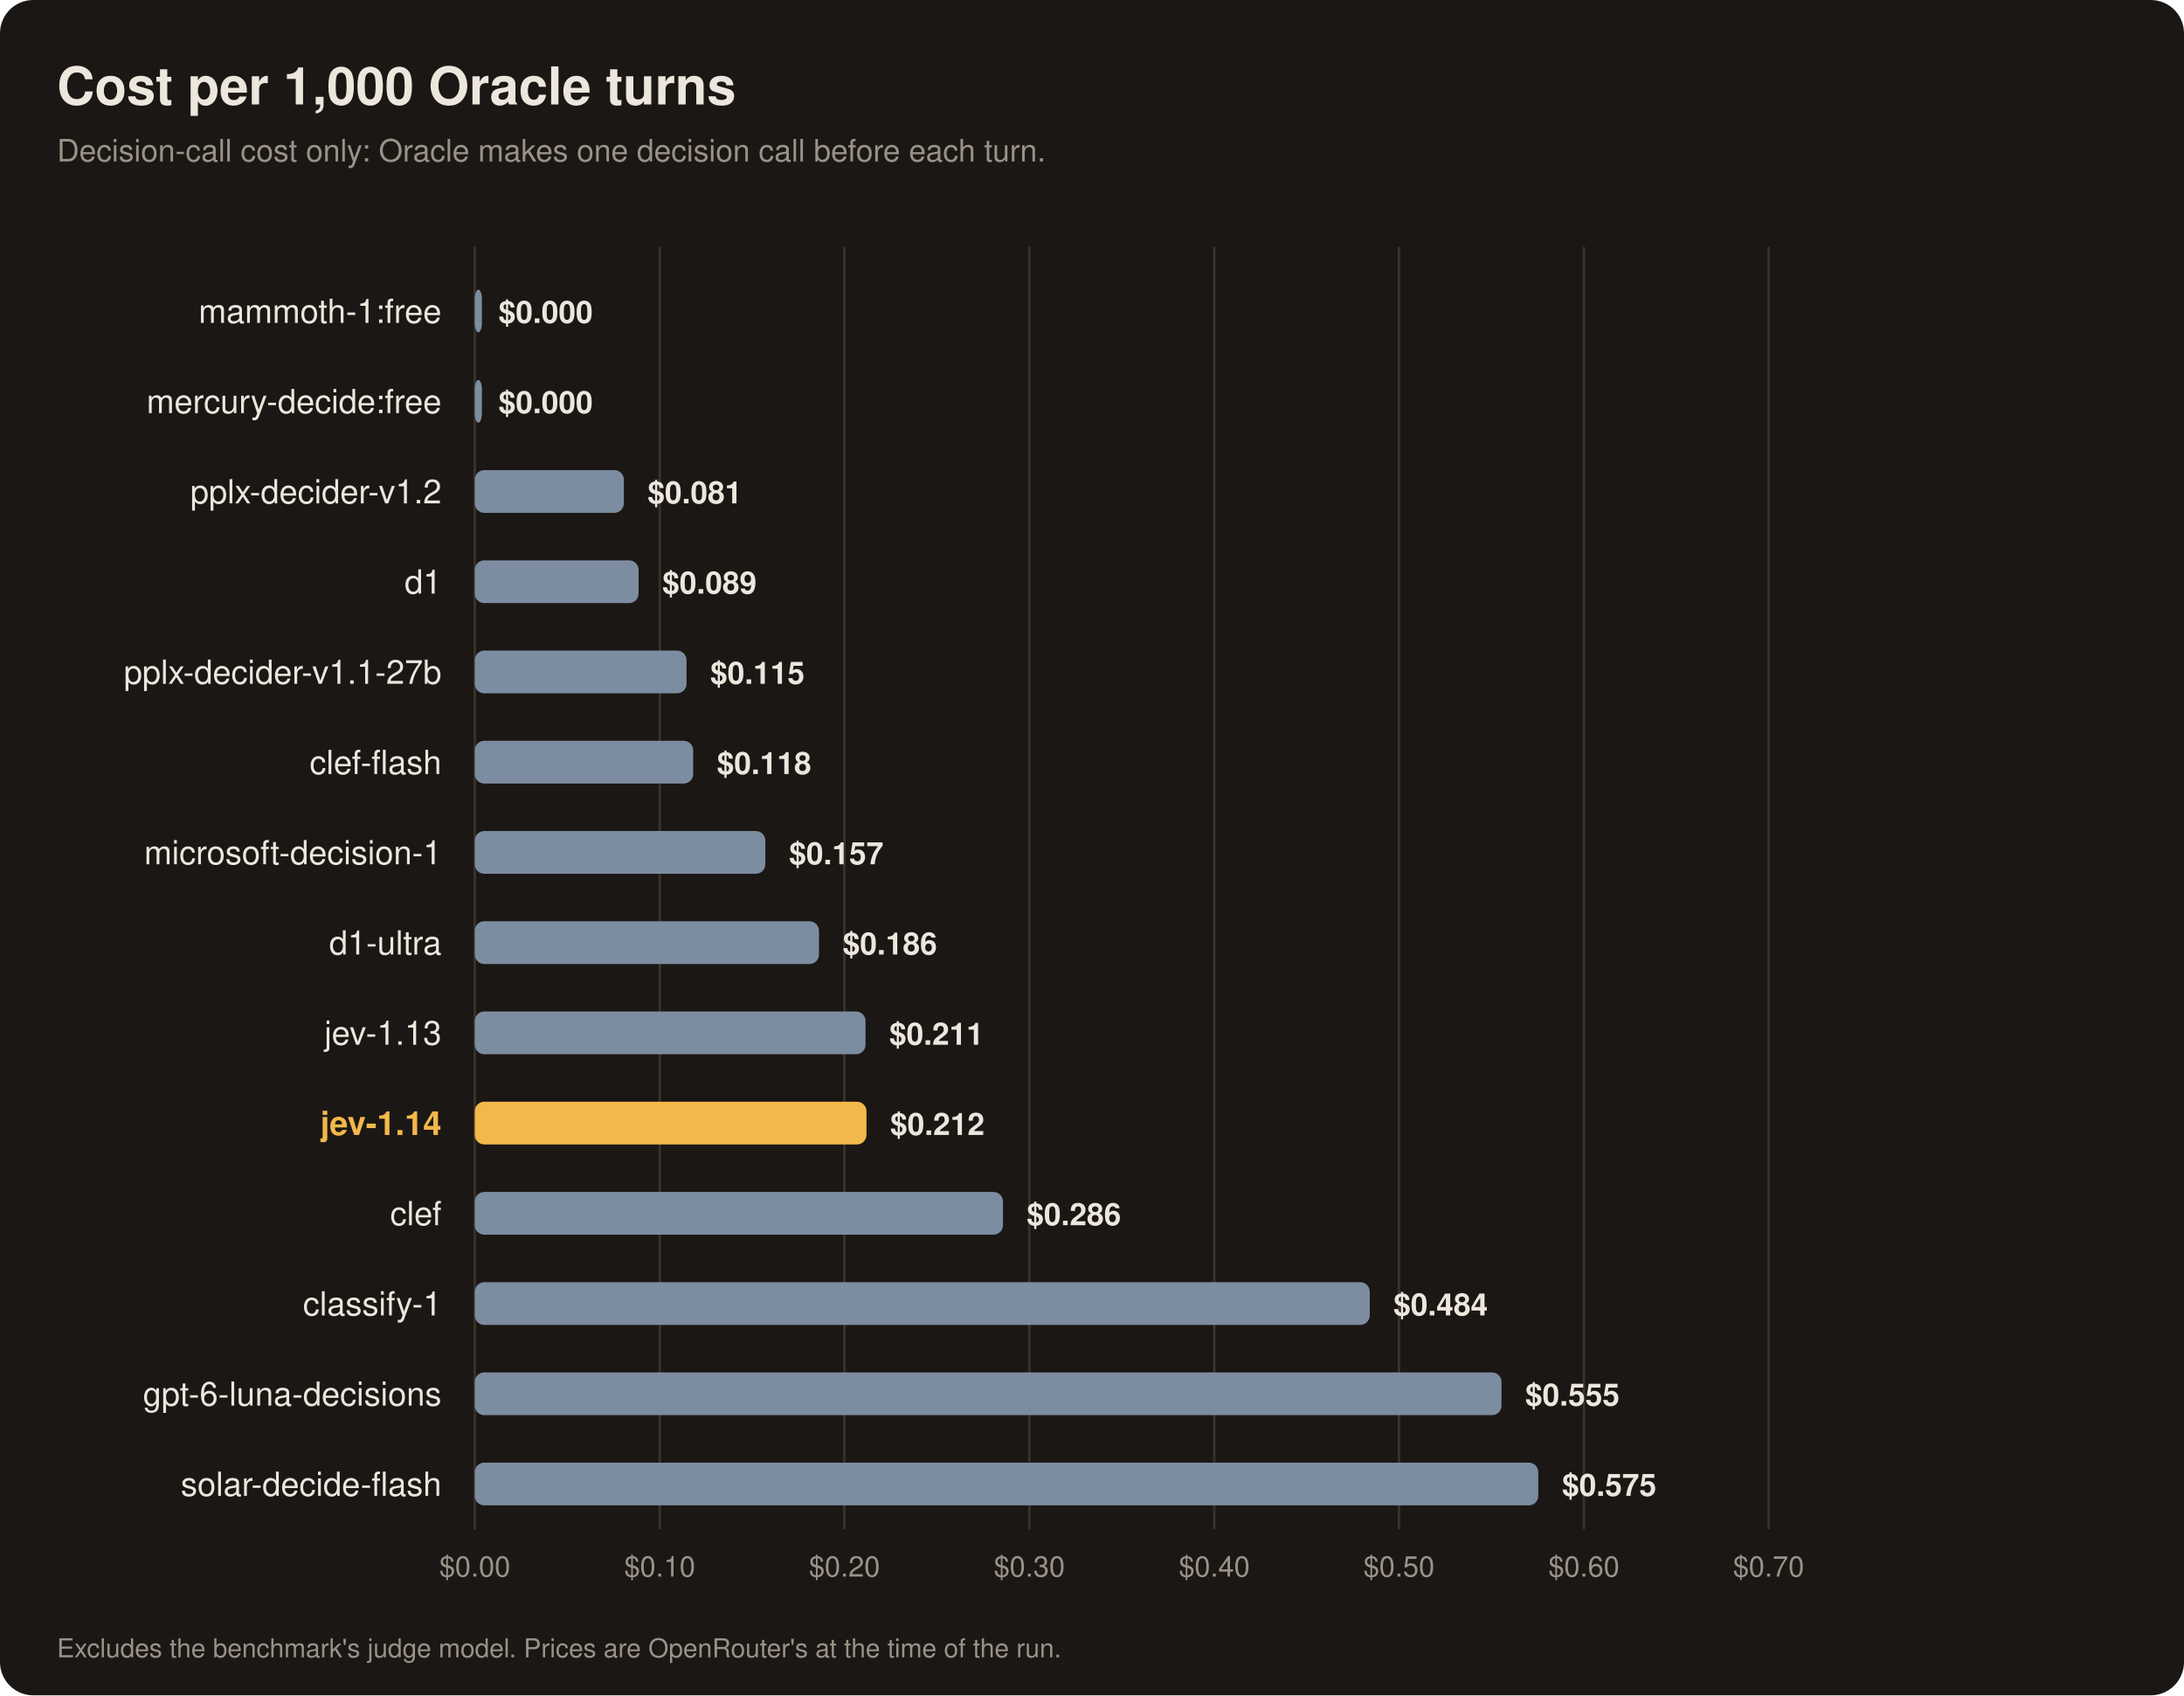
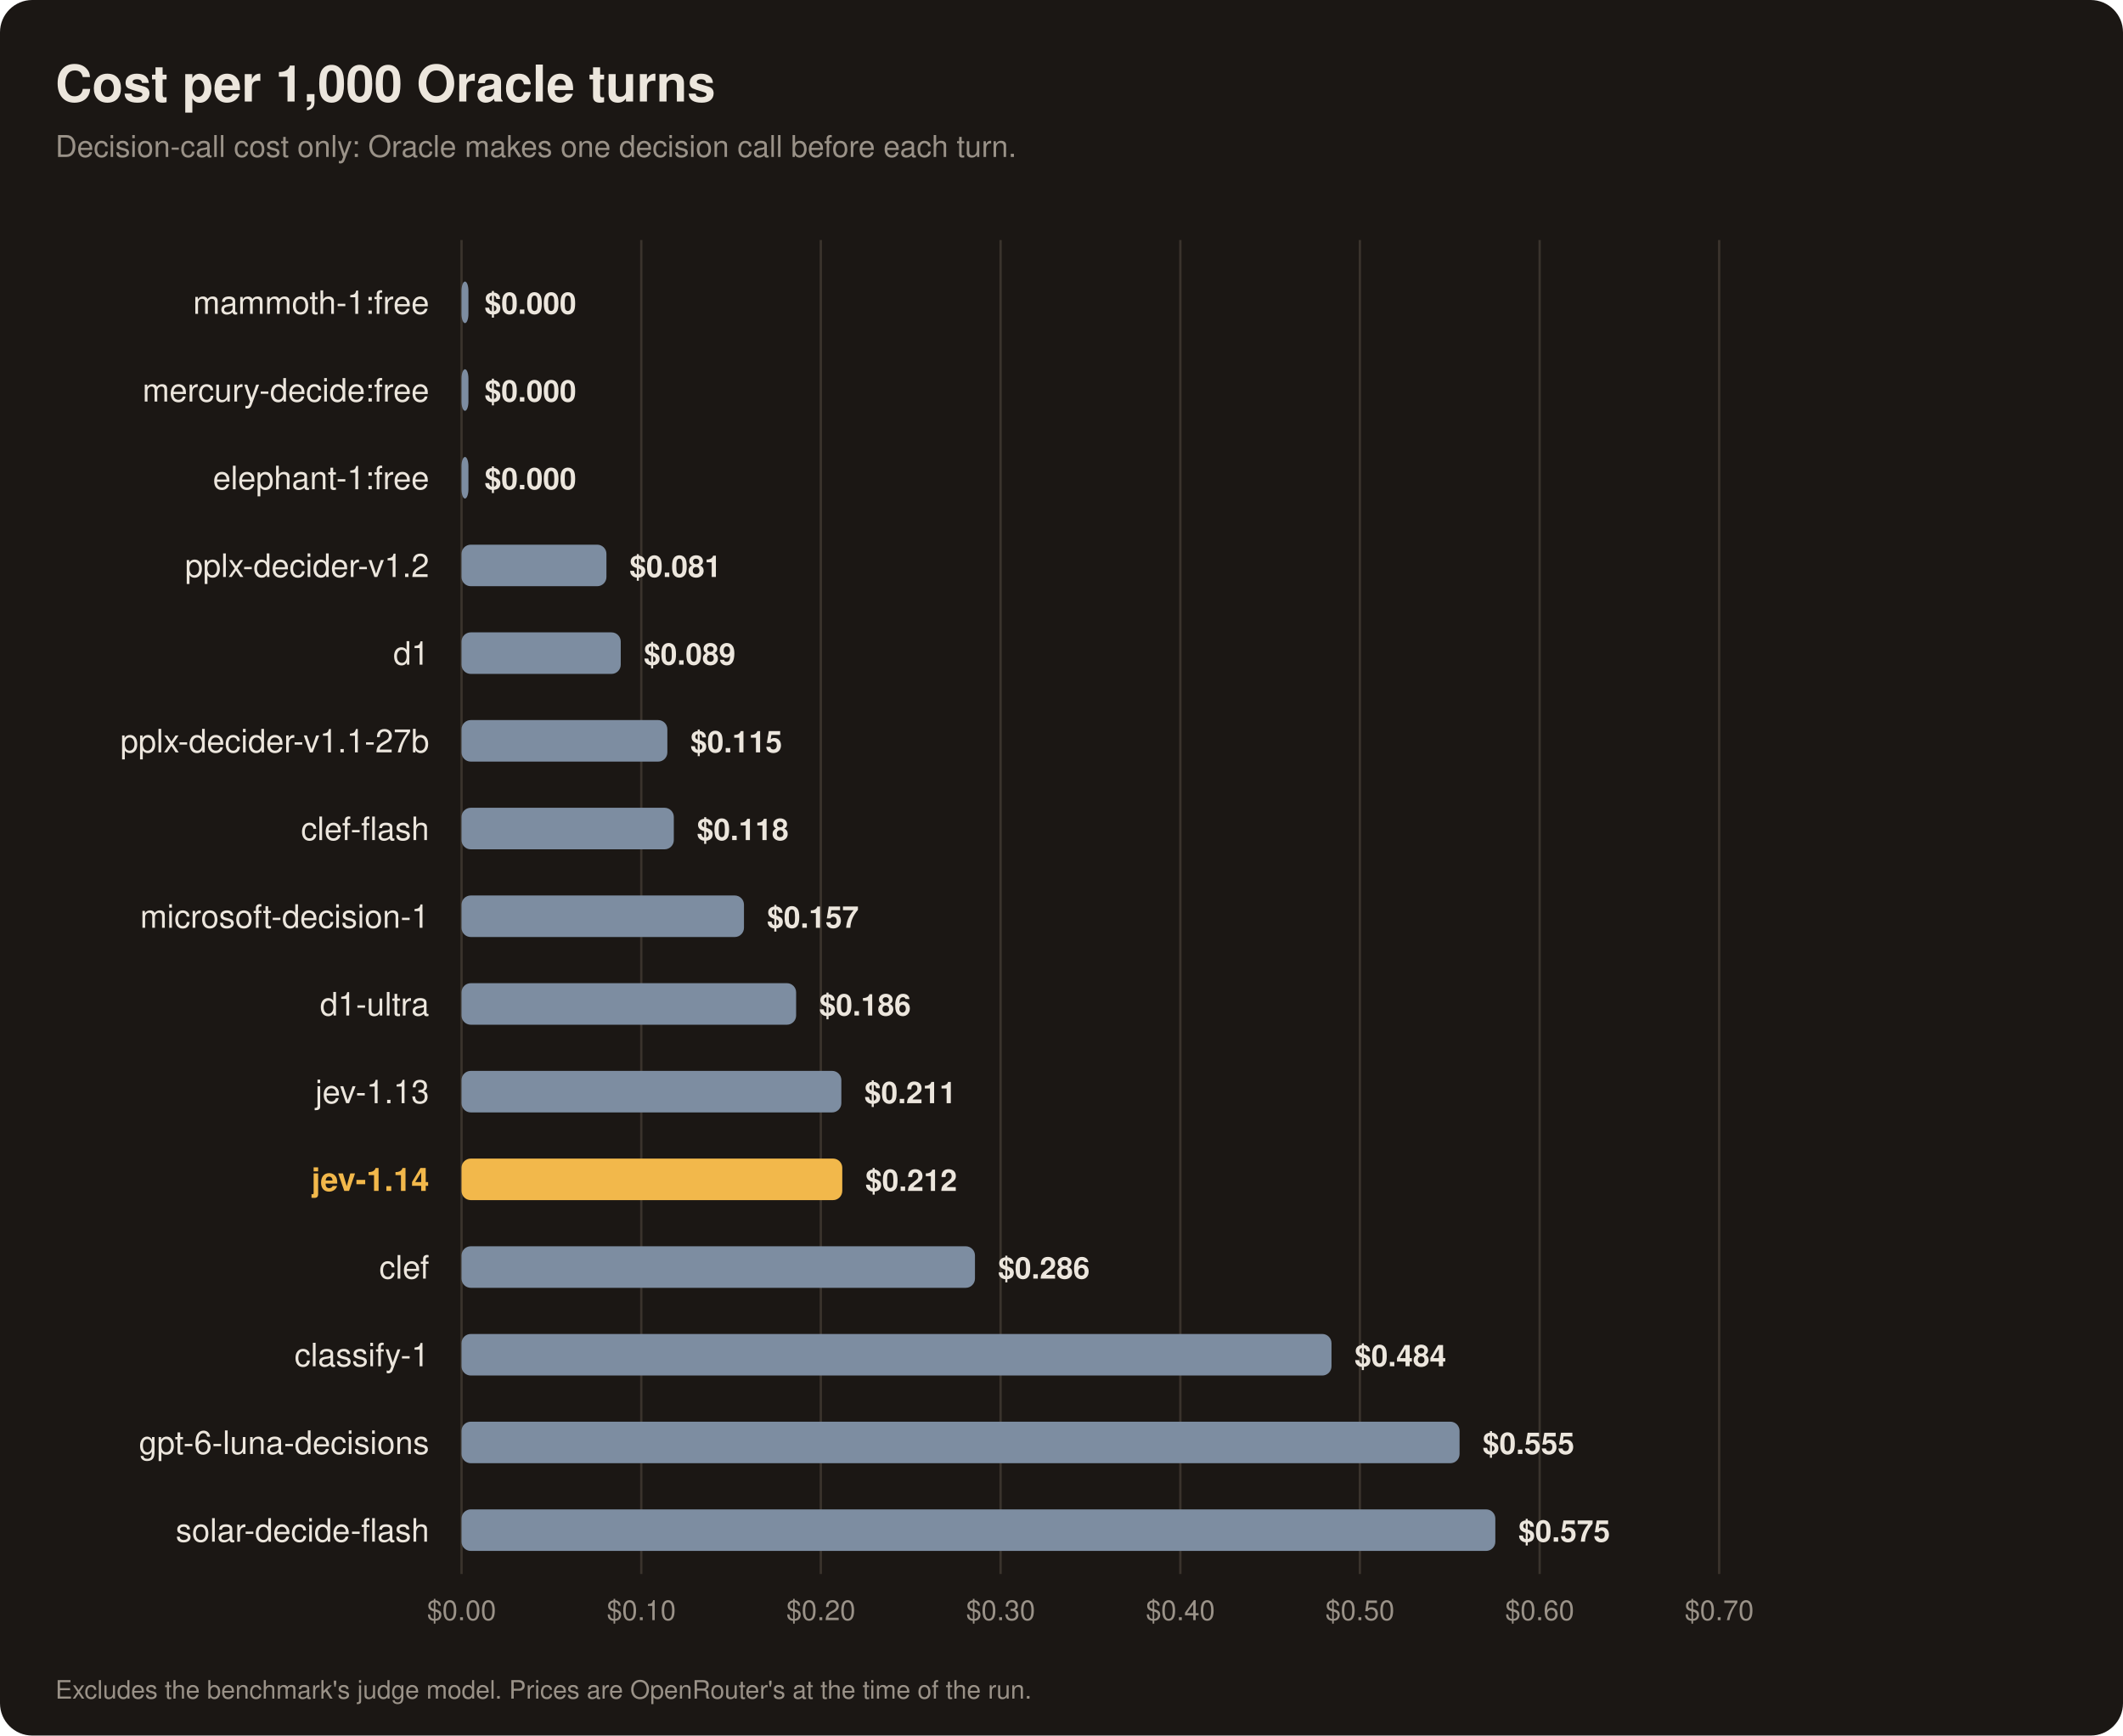
- <svg xmlns="http://www.w3.org/2000/svg" viewBox="0 0 920 714" width="920" role="img" aria-label="Cost per 1,000 Oracle turns" font-family="-apple-system,BlinkMacSystemFont,'Segoe UI',Helvetica,Arial,sans-serif">
-   <rect width="920" height="714" rx="14" fill="#1b1714" />
+ <svg xmlns="http://www.w3.org/2000/svg" viewBox="0 0 920 752" width="920" role="img" aria-label="Cost per 1,000 Oracle turns" font-family="-apple-system,BlinkMacSystemFont,'Segoe UI',Helvetica,Arial,sans-serif">
+   <rect width="920" height="752" rx="14" fill="#1b1714" />
  <text x="24.0" y="44.0" font-size="22" font-weight="700" fill="#ece6dd" text-anchor="start">Cost per 1,000 Oracle turns</text>
  <text x="24.0" y="68.0" font-size="13" font-weight="400" fill="#9a9288" text-anchor="start">Decision-call cost only: Oracle makes one decision call before each turn.</text>
-   <line x1="200.0" y1="104.0" x2="200.0" y2="644.0" stroke="#3a332c" stroke-width="1.0" />
-   <text x="200.0" y="664.0" font-size="12" font-weight="400" fill="#9a9288" text-anchor="middle">$0.00</text>
-   <line x1="277.9" y1="104.0" x2="277.9" y2="644.0" stroke="#3a332c" stroke-width="1.0" />
-   <text x="277.9" y="664.0" font-size="12" font-weight="400" fill="#9a9288" text-anchor="middle">$0.10</text>
-   <line x1="355.7" y1="104.0" x2="355.7" y2="644.0" stroke="#3a332c" stroke-width="1.0" />
-   <text x="355.7" y="664.0" font-size="12" font-weight="400" fill="#9a9288" text-anchor="middle">$0.20</text>
-   <line x1="433.6" y1="104.0" x2="433.6" y2="644.0" stroke="#3a332c" stroke-width="1.0" />
-   <text x="433.6" y="664.0" font-size="12" font-weight="400" fill="#9a9288" text-anchor="middle">$0.30</text>
-   <line x1="511.5" y1="104.0" x2="511.5" y2="644.0" stroke="#3a332c" stroke-width="1.0" />
-   <text x="511.5" y="664.0" font-size="12" font-weight="400" fill="#9a9288" text-anchor="middle">$0.40</text>
-   <line x1="589.3" y1="104.0" x2="589.3" y2="644.0" stroke="#3a332c" stroke-width="1.0" />
-   <text x="589.3" y="664.0" font-size="12" font-weight="400" fill="#9a9288" text-anchor="middle">$0.50</text>
-   <line x1="667.2" y1="104.0" x2="667.2" y2="644.0" stroke="#3a332c" stroke-width="1.0" />
-   <text x="667.2" y="664.0" font-size="12" font-weight="400" fill="#9a9288" text-anchor="middle">$0.60</text>
-   <line x1="745.0" y1="104.0" x2="745.0" y2="644.0" stroke="#3a332c" stroke-width="1.0" />
-   <text x="745.0" y="664.0" font-size="12" font-weight="400" fill="#9a9288" text-anchor="middle">$0.70</text>
+   <line x1="200.0" y1="104.0" x2="200.0" y2="682.0" stroke="#3a332c" stroke-width="1.0" />
+   <text x="200.0" y="702.0" font-size="12" font-weight="400" fill="#9a9288" text-anchor="middle">$0.00</text>
+   <line x1="277.9" y1="104.0" x2="277.9" y2="682.0" stroke="#3a332c" stroke-width="1.0" />
+   <text x="277.9" y="702.0" font-size="12" font-weight="400" fill="#9a9288" text-anchor="middle">$0.10</text>
+   <line x1="355.7" y1="104.0" x2="355.7" y2="682.0" stroke="#3a332c" stroke-width="1.0" />
+   <text x="355.7" y="702.0" font-size="12" font-weight="400" fill="#9a9288" text-anchor="middle">$0.20</text>
+   <line x1="433.6" y1="104.0" x2="433.6" y2="682.0" stroke="#3a332c" stroke-width="1.0" />
+   <text x="433.6" y="702.0" font-size="12" font-weight="400" fill="#9a9288" text-anchor="middle">$0.30</text>
+   <line x1="511.5" y1="104.0" x2="511.5" y2="682.0" stroke="#3a332c" stroke-width="1.0" />
+   <text x="511.5" y="702.0" font-size="12" font-weight="400" fill="#9a9288" text-anchor="middle">$0.40</text>
+   <line x1="589.3" y1="104.0" x2="589.3" y2="682.0" stroke="#3a332c" stroke-width="1.0" />
+   <text x="589.3" y="702.0" font-size="12" font-weight="400" fill="#9a9288" text-anchor="middle">$0.50</text>
+   <line x1="667.2" y1="104.0" x2="667.2" y2="682.0" stroke="#3a332c" stroke-width="1.0" />
+   <text x="667.2" y="702.0" font-size="12" font-weight="400" fill="#9a9288" text-anchor="middle">$0.60</text>
+   <line x1="745.0" y1="104.0" x2="745.0" y2="682.0" stroke="#3a332c" stroke-width="1.0" />
+   <text x="745.0" y="702.0" font-size="12" font-weight="400" fill="#9a9288" text-anchor="middle">$0.70</text>
  <text x="186.0" y="136.0" font-size="14" font-weight="500" fill="#ece6dd" text-anchor="end">mammoth-1:free</text>
  <rect x="200.0" y="122.0" width="3.0" height="18.0" rx="4.0" fill="#7d8da1" />
  <text x="210.0" y="136.0" font-size="13" font-weight="600" fill="#ece6dd" text-anchor="start">$0.000</text>
  <text x="186.0" y="174.0" font-size="14" font-weight="500" fill="#ece6dd" text-anchor="end">mercury-decide:free</text>
  <rect x="200.0" y="160.0" width="3.0" height="18.0" rx="4.0" fill="#7d8da1" />
  <text x="210.0" y="174.0" font-size="13" font-weight="600" fill="#ece6dd" text-anchor="start">$0.000</text>
-   <text x="186.0" y="212.0" font-size="14" font-weight="500" fill="#ece6dd" text-anchor="end">pplx-decider-v1.2</text>
-   <rect x="200.0" y="198.0" width="62.8" height="18.0" rx="4.0" fill="#7d8da1" />
-   <text x="272.8" y="212.0" font-size="13" font-weight="600" fill="#ece6dd" text-anchor="start">$0.081</text>
-   <text x="186.0" y="250.0" font-size="14" font-weight="500" fill="#ece6dd" text-anchor="end">d1</text>
-   <rect x="200.0" y="236.0" width="69.0" height="18.0" rx="4.0" fill="#7d8da1" />
-   <text x="279.0" y="250.0" font-size="13" font-weight="600" fill="#ece6dd" text-anchor="start">$0.089</text>
-   <text x="186.0" y="288.0" font-size="14" font-weight="500" fill="#ece6dd" text-anchor="end">pplx-decider-v1.1-27b</text>
-   <rect x="200.0" y="274.0" width="89.2" height="18.0" rx="4.0" fill="#7d8da1" />
-   <text x="299.2" y="288.0" font-size="13" font-weight="600" fill="#ece6dd" text-anchor="start">$0.115</text>
-   <text x="186.0" y="326.0" font-size="14" font-weight="500" fill="#ece6dd" text-anchor="end">clef-flash</text>
-   <rect x="200.0" y="312.0" width="92.0" height="18.0" rx="4.0" fill="#7d8da1" />
-   <text x="302.0" y="326.0" font-size="13" font-weight="600" fill="#ece6dd" text-anchor="start">$0.118</text>
-   <text x="186.0" y="364.0" font-size="14" font-weight="500" fill="#ece6dd" text-anchor="end">microsoft-decision-1</text>
-   <rect x="200.0" y="350.0" width="122.4" height="18.0" rx="4.0" fill="#7d8da1" />
-   <text x="332.4" y="364.0" font-size="13" font-weight="600" fill="#ece6dd" text-anchor="start">$0.157</text>
-   <text x="186.0" y="402.0" font-size="14" font-weight="500" fill="#ece6dd" text-anchor="end">d1-ultra</text>
-   <rect x="200.0" y="388.0" width="145.0" height="18.0" rx="4.0" fill="#7d8da1" />
-   <text x="355.0" y="402.0" font-size="13" font-weight="600" fill="#ece6dd" text-anchor="start">$0.186</text>
-   <text x="186.0" y="440.0" font-size="14" font-weight="500" fill="#ece6dd" text-anchor="end">jev-1.13</text>
-   <rect x="200.0" y="426.0" width="164.6" height="18.0" rx="4.0" fill="#7d8da1" />
-   <text x="374.6" y="440.0" font-size="13" font-weight="600" fill="#ece6dd" text-anchor="start">$0.211</text>
-   <text x="186.0" y="478.0" font-size="14" font-weight="700" fill="#f2b84b" text-anchor="end">jev-1.14</text>
-   <rect x="200.0" y="464.0" width="165.0" height="18.0" rx="4.0" fill="#f2b84b" />
-   <text x="375.0" y="478.0" font-size="13" font-weight="600" fill="#ece6dd" text-anchor="start">$0.212</text>
-   <text x="186.0" y="516.0" font-size="14" font-weight="500" fill="#ece6dd" text-anchor="end">clef</text>
-   <rect x="200.0" y="502.0" width="222.5" height="18.0" rx="4.0" fill="#7d8da1" />
-   <text x="432.5" y="516.0" font-size="13" font-weight="600" fill="#ece6dd" text-anchor="start">$0.286</text>
-   <text x="186.0" y="554.0" font-size="14" font-weight="500" fill="#ece6dd" text-anchor="end">classify-1</text>
-   <rect x="200.0" y="540.0" width="377.0" height="18.0" rx="4.0" fill="#7d8da1" />
-   <text x="587.0" y="554.0" font-size="13" font-weight="600" fill="#ece6dd" text-anchor="start">$0.484</text>
-   <text x="186.0" y="592.0" font-size="14" font-weight="500" fill="#ece6dd" text-anchor="end">gpt-6-luna-decisions</text>
-   <rect x="200.0" y="578.0" width="432.5" height="18.0" rx="4.0" fill="#7d8da1" />
-   <text x="642.5" y="592.0" font-size="13" font-weight="600" fill="#ece6dd" text-anchor="start">$0.555</text>
-   <text x="186.0" y="630.0" font-size="14" font-weight="500" fill="#ece6dd" text-anchor="end">solar-decide-flash</text>
-   <rect x="200.0" y="616.0" width="448.0" height="18.0" rx="4.0" fill="#7d8da1" />
-   <text x="658.0" y="630.0" font-size="13" font-weight="600" fill="#ece6dd" text-anchor="start">$0.575</text>
-   <text x="24.0" y="698.0" font-size="11" font-weight="400" fill="#9a9288" text-anchor="start">Excludes the benchmark's judge model. Prices are OpenRouter's at the time of the run.</text>
+   <text x="186.0" y="212.0" font-size="14" font-weight="500" fill="#ece6dd" text-anchor="end">elephant-1:free</text>
+   <rect x="200.0" y="198.0" width="3.0" height="18.0" rx="4.0" fill="#7d8da1" />
+   <text x="210.0" y="212.0" font-size="13" font-weight="600" fill="#ece6dd" text-anchor="start">$0.000</text>
+   <text x="186.0" y="250.0" font-size="14" font-weight="500" fill="#ece6dd" text-anchor="end">pplx-decider-v1.2</text>
+   <rect x="200.0" y="236.0" width="62.8" height="18.0" rx="4.0" fill="#7d8da1" />
+   <text x="272.8" y="250.0" font-size="13" font-weight="600" fill="#ece6dd" text-anchor="start">$0.081</text>
+   <text x="186.0" y="288.0" font-size="14" font-weight="500" fill="#ece6dd" text-anchor="end">d1</text>
+   <rect x="200.0" y="274.0" width="69.0" height="18.0" rx="4.0" fill="#7d8da1" />
+   <text x="279.0" y="288.0" font-size="13" font-weight="600" fill="#ece6dd" text-anchor="start">$0.089</text>
+   <text x="186.0" y="326.0" font-size="14" font-weight="500" fill="#ece6dd" text-anchor="end">pplx-decider-v1.1-27b</text>
+   <rect x="200.0" y="312.0" width="89.2" height="18.0" rx="4.0" fill="#7d8da1" />
+   <text x="299.2" y="326.0" font-size="13" font-weight="600" fill="#ece6dd" text-anchor="start">$0.115</text>
+   <text x="186.0" y="364.0" font-size="14" font-weight="500" fill="#ece6dd" text-anchor="end">clef-flash</text>
+   <rect x="200.0" y="350.0" width="92.0" height="18.0" rx="4.0" fill="#7d8da1" />
+   <text x="302.0" y="364.0" font-size="13" font-weight="600" fill="#ece6dd" text-anchor="start">$0.118</text>
+   <text x="186.0" y="402.0" font-size="14" font-weight="500" fill="#ece6dd" text-anchor="end">microsoft-decision-1</text>
+   <rect x="200.0" y="388.0" width="122.4" height="18.0" rx="4.0" fill="#7d8da1" />
+   <text x="332.4" y="402.0" font-size="13" font-weight="600" fill="#ece6dd" text-anchor="start">$0.157</text>
+   <text x="186.0" y="440.0" font-size="14" font-weight="500" fill="#ece6dd" text-anchor="end">d1-ultra</text>
+   <rect x="200.0" y="426.0" width="145.0" height="18.0" rx="4.0" fill="#7d8da1" />
+   <text x="355.0" y="440.0" font-size="13" font-weight="600" fill="#ece6dd" text-anchor="start">$0.186</text>
+   <text x="186.0" y="478.0" font-size="14" font-weight="500" fill="#ece6dd" text-anchor="end">jev-1.13</text>
+   <rect x="200.0" y="464.0" width="164.6" height="18.0" rx="4.0" fill="#7d8da1" />
+   <text x="374.6" y="478.0" font-size="13" font-weight="600" fill="#ece6dd" text-anchor="start">$0.211</text>
+   <text x="186.0" y="516.0" font-size="14" font-weight="700" fill="#f2b84b" text-anchor="end">jev-1.14</text>
+   <rect x="200.0" y="502.0" width="165.0" height="18.0" rx="4.0" fill="#f2b84b" />
+   <text x="375.0" y="516.0" font-size="13" font-weight="600" fill="#ece6dd" text-anchor="start">$0.212</text>
+   <text x="186.0" y="554.0" font-size="14" font-weight="500" fill="#ece6dd" text-anchor="end">clef</text>
+   <rect x="200.0" y="540.0" width="222.5" height="18.0" rx="4.0" fill="#7d8da1" />
+   <text x="432.5" y="554.0" font-size="13" font-weight="600" fill="#ece6dd" text-anchor="start">$0.286</text>
+   <text x="186.0" y="592.0" font-size="14" font-weight="500" fill="#ece6dd" text-anchor="end">classify-1</text>
+   <rect x="200.0" y="578.0" width="377.0" height="18.0" rx="4.0" fill="#7d8da1" />
+   <text x="587.0" y="592.0" font-size="13" font-weight="600" fill="#ece6dd" text-anchor="start">$0.484</text>
+   <text x="186.0" y="630.0" font-size="14" font-weight="500" fill="#ece6dd" text-anchor="end">gpt-6-luna-decisions</text>
+   <rect x="200.0" y="616.0" width="432.5" height="18.0" rx="4.0" fill="#7d8da1" />
+   <text x="642.5" y="630.0" font-size="13" font-weight="600" fill="#ece6dd" text-anchor="start">$0.555</text>
+   <text x="186.0" y="668.0" font-size="14" font-weight="500" fill="#ece6dd" text-anchor="end">solar-decide-flash</text>
+   <rect x="200.0" y="654.0" width="448.0" height="18.0" rx="4.0" fill="#7d8da1" />
+   <text x="658.0" y="668.0" font-size="13" font-weight="600" fill="#ece6dd" text-anchor="start">$0.575</text>
+   <text x="24.0" y="736.0" font-size="11" font-weight="400" fill="#9a9288" text-anchor="start">Excludes the benchmark's judge model. Prices are OpenRouter's at the time of the run.</text>
</svg>
